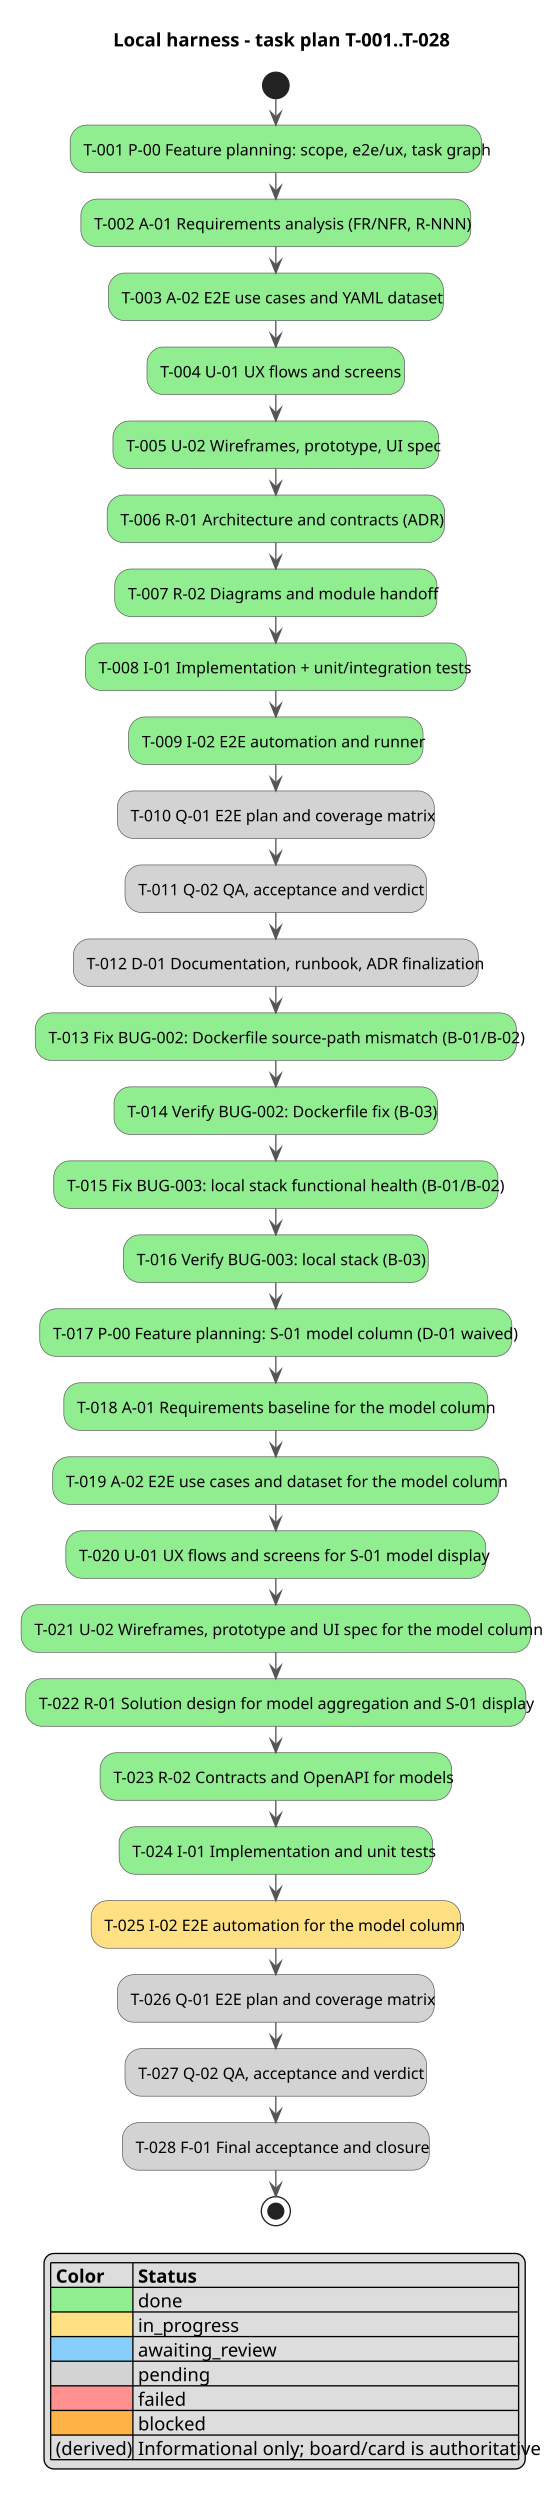
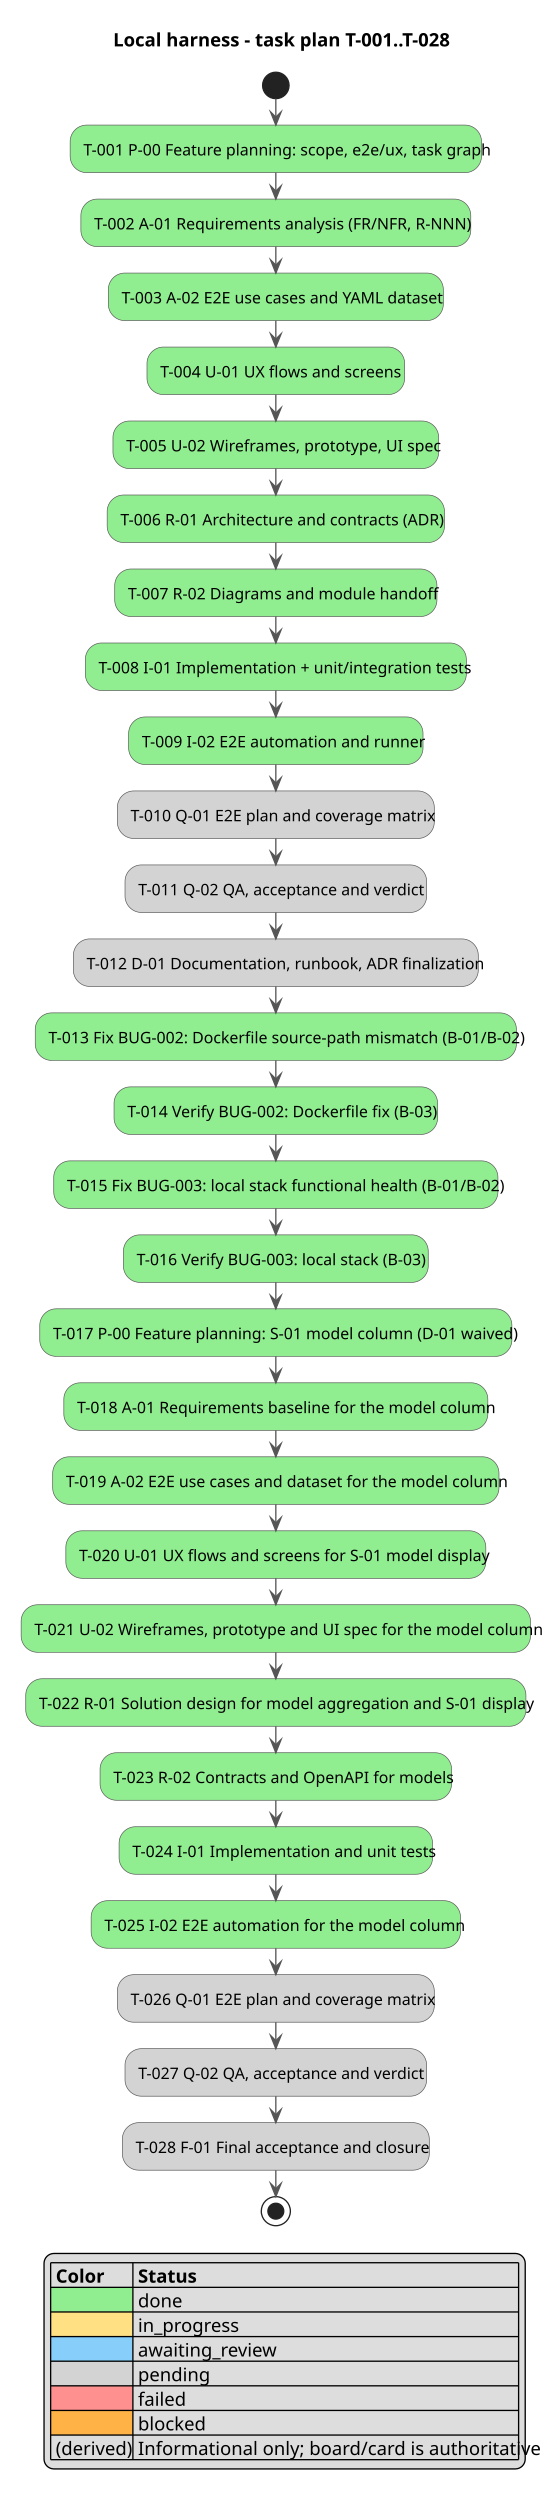
<svg xmlns="http://www.w3.org/2000/svg" version="1.1" data-diagram-type="ACTIVITY" style="width:421px;height:1891px;background:#FFFFFF;" width="421px" height="1891px" viewBox="0 0 421 1891" zoomAndPan="magnify" preserveAspectRatio="none" contentStyleType="text/css">
  <defs />
  <g font-family="sans-serif" lengthAdjust="spacing">
    <g class="title" data-source-line="5">
      <text x="85.599" y="35.107" fill="#000" font-size="14" textLength="248.076" font-weight="700" font-family="Segoe UI">Local harness - task plan T-001..T-028</text>
    </g>
    <ellipse cx="208.637" cy="64.621" rx="10" ry="10" fill="#222" style="stroke:#222;stroke-width:1;" />
    <rect x="53.072" y="94.621" width="311.129" height="35.961" fill="#90EE90" style="stroke:#555;stroke-width:0.5;" rx="12.5" ry="12.5" />
    <text x="63.072" y="117.57" fill="#000" font-size="12" textLength="291.129" font-family="Segoe UI">T-001 P-00 Feature planning: scope, e2e/ux, task graph</text>
    <rect x="61.182" y="150.582" width="294.91" height="35.961" fill="#90EE90" style="stroke:#555;stroke-width:0.5;" rx="12.5" ry="12.5" />
    <text x="71.182" y="173.531" fill="#000" font-size="12" textLength="274.91" font-family="Segoe UI">T-002 A-01 Requirements analysis (FR/NFR, R-NNN)</text>
    <rect x="81.941" y="206.543" width="253.391" height="35.961" fill="#90EE90" style="stroke:#555;stroke-width:0.5;" rx="12.5" ry="12.5" />
    <text x="91.941" y="229.492" fill="#000" font-size="12" textLength="233.391" font-family="Segoe UI">T-003 A-02 E2E use cases and YAML dataset</text>
    <rect x="111.191" y="262.504" width="194.891" height="35.961" fill="#90EE90" style="stroke:#555;stroke-width:0.5;" rx="12.5" ry="12.5" />
    <text x="121.191" y="285.453" fill="#000" font-size="12" textLength="174.891" font-family="Segoe UI">T-004 U-01 UX flows and screens</text>
    <rect x="85.451" y="318.465" width="246.371" height="35.961" fill="#90EE90" style="stroke:#555;stroke-width:0.5;" rx="12.5" ry="12.5" />
    <text x="95.451" y="341.414" fill="#000" font-size="12" textLength="226.371" font-family="Segoe UI">T-005 U-02 Wireframes, prototype, UI spec</text>
    <rect x="81.071" y="374.426" width="255.131" height="35.961" fill="#90EE90" style="stroke:#555;stroke-width:0.5;" rx="12.5" ry="12.5" />
    <text x="91.071" y="397.375" fill="#000" font-size="12" textLength="235.131" font-family="Segoe UI">T-006 R-01 Architecture and contracts (ADR)</text>
    <rect x="86.784" y="430.387" width="243.705" height="35.961" fill="#90EE90" style="stroke:#555;stroke-width:0.5;" rx="12.5" ry="12.5" />
    <text x="96.784" y="453.336" fill="#000" font-size="12" textLength="223.705" font-family="Segoe UI">T-007 R-02 Diagrams and module handoff</text>
    <rect x="64.536" y="486.348" width="288.201" height="35.961" fill="#90EE90" style="stroke:#555;stroke-width:0.5;" rx="12.5" ry="12.5" />
    <text x="74.536" y="509.297" fill="#000" font-size="12" textLength="268.201" font-family="Segoe UI">T-008 I-01 Implementation + unit/integration tests</text>
    <rect x="97.311" y="542.309" width="222.652" height="35.961" fill="#90EE90" style="stroke:#555;stroke-width:0.5;" rx="12.5" ry="12.5" />
    <text x="107.311" y="565.258" fill="#000" font-size="12" textLength="202.652" font-family="Segoe UI">T-009 I-02 E2E automation and runner</text>
    <rect x="88.768" y="598.27" width="239.738" height="35.961" fill="#D3D3D3" style="stroke:#555;stroke-width:0.5;" rx="12.5" ry="12.5" />
    <text x="98.768" y="621.219" fill="#000" font-size="12" textLength="219.738" font-family="Segoe UI">T-010 Q-01 E2E plan and coverage matrix</text>
    <rect x="94.565" y="654.23" width="228.143" height="35.961" fill="#D3D3D3" style="stroke:#555;stroke-width:0.5;" rx="12.5" ry="12.5" />
    <text x="104.565" y="677.18" fill="#000" font-size="12" textLength="208.143" font-family="Segoe UI">T-011 Q-02 QA, acceptance and verdict</text>
    <rect x="55.489" y="710.191" width="306.295" height="35.961" fill="#D3D3D3" style="stroke:#555;stroke-width:0.5;" rx="12.5" ry="12.5" />
    <text x="65.489" y="733.141" fill="#000" font-size="12" textLength="286.295" font-family="Segoe UI">T-012 D-01 Documentation, runbook, ADR finalization</text>
    <rect x="26.667" y="766.152" width="363.939" height="35.961" fill="#90EE90" style="stroke:#555;stroke-width:0.5;" rx="12.5" ry="12.5" />
    <text x="36.667" y="789.102" fill="#000" font-size="12" textLength="343.939" font-family="Segoe UI">T-013 Fix BUG-002: Dockerfile source-path mismatch (B-01/B-02)</text>
    <rect x="86.271" y="822.113" width="244.73" height="35.961" fill="#90EE90" style="stroke:#555;stroke-width:0.5;" rx="12.5" ry="12.5" />
    <text x="96.271" y="845.063" fill="#000" font-size="12" textLength="224.73" font-family="Segoe UI">T-014 Verify BUG-002: Dockerfile fix (B-03)</text>
    <rect x="40.65" y="878.074" width="335.973" height="35.961" fill="#90EE90" style="stroke:#555;stroke-width:0.5;" rx="12.5" ry="12.5" />
    <text x="50.65" y="901.023" fill="#000" font-size="12" textLength="315.973" font-family="Segoe UI">T-015 Fix BUG-003: local stack functional health (B-01/B-02)</text>
    <rect x="93.347" y="934.035" width="230.58" height="35.961" fill="#90EE90" style="stroke:#555;stroke-width:0.5;" rx="12.5" ry="12.5" />
    <text x="103.347" y="956.984" fill="#000" font-size="12" textLength="210.58" font-family="Segoe UI">T-016 Verify BUG-003: local stack (B-03)</text>
    <rect x="30.089" y="989.996" width="357.096" height="35.961" fill="#90EE90" style="stroke:#555;stroke-width:0.5;" rx="12.5" ry="12.5" />
    <text x="40.089" y="1012.945" fill="#000" font-size="12" textLength="337.096" font-family="Segoe UI">T-017 P-00 Feature planning: S-01 model column (D-01 waived)</text>
    <rect x="48.279" y="1045.957" width="320.715" height="35.961" fill="#90EE90" style="stroke:#555;stroke-width:0.5;" rx="12.5" ry="12.5" />
    <text x="58.279" y="1068.906" fill="#000" font-size="12" textLength="300.715" font-family="Segoe UI">T-018 A-01 Requirements baseline for the model column</text>
    <rect x="39.856" y="1101.918" width="337.561" height="35.961" fill="#90EE90" style="stroke:#555;stroke-width:0.5;" rx="12.5" ry="12.5" />
    <text x="49.856" y="1124.867" fill="#000" font-size="12" textLength="317.561" font-family="Segoe UI">T-019 A-02 E2E use cases and dataset for the model column</text>
    <rect x="49.806" y="1157.879" width="317.662" height="35.961" fill="#90EE90" style="stroke:#555;stroke-width:0.5;" rx="12.5" ry="12.5" />
    <text x="59.806" y="1180.828" fill="#000" font-size="12" textLength="297.662" font-family="Segoe UI">T-020 U-01 UX flows and screens for S-01 model display</text>
    <rect x="16" y="1213.84" width="385.273" height="35.961" fill="#90EE90" style="stroke:#555;stroke-width:0.5;" rx="12.5" ry="12.5" />
    <text x="26" y="1236.789" fill="#000" font-size="12" textLength="365.273" font-family="Segoe UI">T-021 U-02 Wireframes, prototype and UI spec for the model column</text>
    <rect x="19.475" y="1269.801" width="378.324" height="35.961" fill="#90EE90" style="stroke:#555;stroke-width:0.5;" rx="12.5" ry="12.5" />
    <text x="29.475" y="1292.75" fill="#000" font-size="12" textLength="358.324" font-family="Segoe UI">T-022 R-01 Solution design for model aggregation and S-01 display</text>
    <rect x="75.698" y="1325.762" width="265.877" height="35.961" fill="#90EE90" style="stroke:#555;stroke-width:0.5;" rx="12.5" ry="12.5" />
    <text x="85.698" y="1348.711" fill="#000" font-size="12" textLength="245.877" font-family="Segoe UI">T-023 R-02 Contracts and OpenAPI for models</text>
    <rect x="90.086" y="1381.723" width="237.102" height="35.961" fill="#90EE90" style="stroke:#555;stroke-width:0.5;" rx="12.5" ry="12.5" />
    <text x="100.086" y="1404.672" fill="#000" font-size="12" textLength="217.102" font-family="Segoe UI">T-024 I-01 Implementation and unit tests</text>
-     <rect x="68.948" y="1437.684" width="279.377" height="35.961" fill="#FFE082" style="stroke:#555;stroke-width:0.5;" rx="12.5" ry="12.5" />
+     <rect x="68.948" y="1437.684" width="279.377" height="35.961" fill="#90EE90" style="stroke:#555;stroke-width:0.5;" rx="12.5" ry="12.5" />
    <text x="78.948" y="1460.633" fill="#000" font-size="12" textLength="259.377" font-family="Segoe UI">T-025 I-02 E2E automation for the model column</text>
    <rect x="88.768" y="1493.645" width="239.738" height="35.961" fill="#D3D3D3" style="stroke:#555;stroke-width:0.5;" rx="12.5" ry="12.5" />
    <text x="98.768" y="1516.594" fill="#000" font-size="12" textLength="219.738" font-family="Segoe UI">T-026 Q-01 E2E plan and coverage matrix</text>
    <rect x="94.565" y="1549.605" width="228.143" height="35.961" fill="#D3D3D3" style="stroke:#555;stroke-width:0.5;" rx="12.5" ry="12.5" />
    <text x="104.565" y="1572.555" fill="#000" font-size="12" textLength="208.143" font-family="Segoe UI">T-027 Q-02 QA, acceptance and verdict</text>
    <rect x="92.553" y="1605.566" width="232.168" height="35.961" fill="#D3D3D3" style="stroke:#555;stroke-width:0.5;" rx="12.5" ry="12.5" />
    <text x="102.553" y="1628.516" fill="#000" font-size="12" textLength="212.168" font-family="Segoe UI">T-028 F-01 Final acceptance and closure</text>
    <ellipse cx="208.637" cy="1672.527" rx="11" ry="11" fill="none" style="stroke:#222;stroke-width:1;" />
    <ellipse cx="208.637" cy="1672.527" rx="6" ry="6" fill="#222" style="stroke:#222;stroke-width:1;" />
    <line x1="208.637" y1="74.621" x2="208.637" y2="94.621" style="stroke:#555;stroke-width:1;" />
    <polygon points="204.637,84.621,208.637,94.621,212.637,84.621,208.637,88.621" fill="#555" style="stroke:#555;stroke-width:1;stroke-linejoin:miter;stroke-miterlimit:10;" />
    <line x1="208.637" y1="130.582" x2="208.637" y2="150.582" style="stroke:#555;stroke-width:1;" />
    <polygon points="204.637,140.582,208.637,150.582,212.637,140.582,208.637,144.582" fill="#555" style="stroke:#555;stroke-width:1;stroke-linejoin:miter;stroke-miterlimit:10;" />
    <line x1="208.637" y1="186.543" x2="208.637" y2="206.543" style="stroke:#555;stroke-width:1;" />
    <polygon points="204.637,196.543,208.637,206.543,212.637,196.543,208.637,200.543" fill="#555" style="stroke:#555;stroke-width:1;stroke-linejoin:miter;stroke-miterlimit:10;" />
    <line x1="208.637" y1="242.504" x2="208.637" y2="262.504" style="stroke:#555;stroke-width:1;" />
    <polygon points="204.637,252.504,208.637,262.504,212.637,252.504,208.637,256.504" fill="#555" style="stroke:#555;stroke-width:1;stroke-linejoin:miter;stroke-miterlimit:10;" />
    <line x1="208.637" y1="298.465" x2="208.637" y2="318.465" style="stroke:#555;stroke-width:1;" />
    <polygon points="204.637,308.465,208.637,318.465,212.637,308.465,208.637,312.465" fill="#555" style="stroke:#555;stroke-width:1;stroke-linejoin:miter;stroke-miterlimit:10;" />
    <line x1="208.637" y1="354.426" x2="208.637" y2="374.426" style="stroke:#555;stroke-width:1;" />
    <polygon points="204.637,364.426,208.637,374.426,212.637,364.426,208.637,368.426" fill="#555" style="stroke:#555;stroke-width:1;stroke-linejoin:miter;stroke-miterlimit:10;" />
    <line x1="208.637" y1="410.387" x2="208.637" y2="430.387" style="stroke:#555;stroke-width:1;" />
    <polygon points="204.637,420.387,208.637,430.387,212.637,420.387,208.637,424.387" fill="#555" style="stroke:#555;stroke-width:1;stroke-linejoin:miter;stroke-miterlimit:10;" />
    <line x1="208.637" y1="466.348" x2="208.637" y2="486.348" style="stroke:#555;stroke-width:1;" />
    <polygon points="204.637,476.348,208.637,486.348,212.637,476.348,208.637,480.348" fill="#555" style="stroke:#555;stroke-width:1;stroke-linejoin:miter;stroke-miterlimit:10;" />
    <line x1="208.637" y1="522.309" x2="208.637" y2="542.309" style="stroke:#555;stroke-width:1;" />
    <polygon points="204.637,532.309,208.637,542.309,212.637,532.309,208.637,536.309" fill="#555" style="stroke:#555;stroke-width:1;stroke-linejoin:miter;stroke-miterlimit:10;" />
    <line x1="208.637" y1="578.27" x2="208.637" y2="598.27" style="stroke:#555;stroke-width:1;" />
    <polygon points="204.637,588.27,208.637,598.27,212.637,588.27,208.637,592.27" fill="#555" style="stroke:#555;stroke-width:1;stroke-linejoin:miter;stroke-miterlimit:10;" />
    <line x1="208.637" y1="634.23" x2="208.637" y2="654.23" style="stroke:#555;stroke-width:1;" />
    <polygon points="204.637,644.23,208.637,654.23,212.637,644.23,208.637,648.23" fill="#555" style="stroke:#555;stroke-width:1;stroke-linejoin:miter;stroke-miterlimit:10;" />
    <line x1="208.637" y1="690.191" x2="208.637" y2="710.191" style="stroke:#555;stroke-width:1;" />
    <polygon points="204.637,700.191,208.637,710.191,212.637,700.191,208.637,704.191" fill="#555" style="stroke:#555;stroke-width:1;stroke-linejoin:miter;stroke-miterlimit:10;" />
    <line x1="208.637" y1="746.152" x2="208.637" y2="766.152" style="stroke:#555;stroke-width:1;" />
    <polygon points="204.637,756.152,208.637,766.152,212.637,756.152,208.637,760.152" fill="#555" style="stroke:#555;stroke-width:1;stroke-linejoin:miter;stroke-miterlimit:10;" />
    <line x1="208.637" y1="802.113" x2="208.637" y2="822.113" style="stroke:#555;stroke-width:1;" />
    <polygon points="204.637,812.113,208.637,822.113,212.637,812.113,208.637,816.113" fill="#555" style="stroke:#555;stroke-width:1;stroke-linejoin:miter;stroke-miterlimit:10;" />
    <line x1="208.637" y1="858.074" x2="208.637" y2="878.074" style="stroke:#555;stroke-width:1;" />
    <polygon points="204.637,868.074,208.637,878.074,212.637,868.074,208.637,872.074" fill="#555" style="stroke:#555;stroke-width:1;stroke-linejoin:miter;stroke-miterlimit:10;" />
    <line x1="208.637" y1="914.035" x2="208.637" y2="934.035" style="stroke:#555;stroke-width:1;" />
    <polygon points="204.637,924.035,208.637,934.035,212.637,924.035,208.637,928.035" fill="#555" style="stroke:#555;stroke-width:1;stroke-linejoin:miter;stroke-miterlimit:10;" />
    <line x1="208.637" y1="969.996" x2="208.637" y2="989.996" style="stroke:#555;stroke-width:1;" />
    <polygon points="204.637,979.996,208.637,989.996,212.637,979.996,208.637,983.996" fill="#555" style="stroke:#555;stroke-width:1;stroke-linejoin:miter;stroke-miterlimit:10;" />
    <line x1="208.637" y1="1025.957" x2="208.637" y2="1045.957" style="stroke:#555;stroke-width:1;" />
    <polygon points="204.637,1035.957,208.637,1045.957,212.637,1035.957,208.637,1039.957" fill="#555" style="stroke:#555;stroke-width:1;stroke-linejoin:miter;stroke-miterlimit:10;" />
    <line x1="208.637" y1="1081.918" x2="208.637" y2="1101.918" style="stroke:#555;stroke-width:1;" />
    <polygon points="204.637,1091.918,208.637,1101.918,212.637,1091.918,208.637,1095.918" fill="#555" style="stroke:#555;stroke-width:1;stroke-linejoin:miter;stroke-miterlimit:10;" />
    <line x1="208.637" y1="1137.879" x2="208.637" y2="1157.879" style="stroke:#555;stroke-width:1;" />
    <polygon points="204.637,1147.879,208.637,1157.879,212.637,1147.879,208.637,1151.879" fill="#555" style="stroke:#555;stroke-width:1;stroke-linejoin:miter;stroke-miterlimit:10;" />
    <line x1="208.637" y1="1193.84" x2="208.637" y2="1213.84" style="stroke:#555;stroke-width:1;" />
    <polygon points="204.637,1203.84,208.637,1213.84,212.637,1203.84,208.637,1207.84" fill="#555" style="stroke:#555;stroke-width:1;stroke-linejoin:miter;stroke-miterlimit:10;" />
    <line x1="208.637" y1="1249.801" x2="208.637" y2="1269.801" style="stroke:#555;stroke-width:1;" />
    <polygon points="204.637,1259.801,208.637,1269.801,212.637,1259.801,208.637,1263.801" fill="#555" style="stroke:#555;stroke-width:1;stroke-linejoin:miter;stroke-miterlimit:10;" />
    <line x1="208.637" y1="1305.762" x2="208.637" y2="1325.762" style="stroke:#555;stroke-width:1;" />
    <polygon points="204.637,1315.762,208.637,1325.762,212.637,1315.762,208.637,1319.762" fill="#555" style="stroke:#555;stroke-width:1;stroke-linejoin:miter;stroke-miterlimit:10;" />
    <line x1="208.637" y1="1361.723" x2="208.637" y2="1381.723" style="stroke:#555;stroke-width:1;" />
    <polygon points="204.637,1371.723,208.637,1381.723,212.637,1371.723,208.637,1375.723" fill="#555" style="stroke:#555;stroke-width:1;stroke-linejoin:miter;stroke-miterlimit:10;" />
    <line x1="208.637" y1="1417.684" x2="208.637" y2="1437.684" style="stroke:#555;stroke-width:1;" />
    <polygon points="204.637,1427.684,208.637,1437.684,212.637,1427.684,208.637,1431.684" fill="#555" style="stroke:#555;stroke-width:1;stroke-linejoin:miter;stroke-miterlimit:10;" />
    <line x1="208.637" y1="1473.645" x2="208.637" y2="1493.645" style="stroke:#555;stroke-width:1;" />
    <polygon points="204.637,1483.645,208.637,1493.645,212.637,1483.645,208.637,1487.645" fill="#555" style="stroke:#555;stroke-width:1;stroke-linejoin:miter;stroke-miterlimit:10;" />
    <line x1="208.637" y1="1529.605" x2="208.637" y2="1549.605" style="stroke:#555;stroke-width:1;" />
    <polygon points="204.637,1539.605,208.637,1549.605,212.637,1539.605,208.637,1543.605" fill="#555" style="stroke:#555;stroke-width:1;stroke-linejoin:miter;stroke-miterlimit:10;" />
    <line x1="208.637" y1="1585.566" x2="208.637" y2="1605.566" style="stroke:#555;stroke-width:1;" />
    <polygon points="204.637,1595.566,208.637,1605.566,212.637,1595.566,208.637,1599.566" fill="#555" style="stroke:#555;stroke-width:1;stroke-linejoin:miter;stroke-miterlimit:10;" />
    <line x1="208.637" y1="1641.527" x2="208.637" y2="1661.527" style="stroke:#555;stroke-width:1;" />
    <polygon points="204.637,1651.527,208.637,1661.527,212.637,1651.527,208.637,1655.527" fill="#555" style="stroke:#555;stroke-width:1;stroke-linejoin:miter;stroke-miterlimit:10;" />
    <g class="legend" data-source-line="38">
      <rect x="33.309" y="1704.527" width="363.965" height="162.969" fill="#DDD" style="stroke:#000;stroke-width:1;" rx="7.5" ry="7.5" />
      <text x="42.171" y="1726.635" fill="#000" font-size="14" textLength="35.403" font-weight="700" font-family="Segoe UI">Color</text>
      <text x="104.385" y="1726.635" fill="#000" font-size="14" textLength="40.906" font-weight="700" font-family="Segoe UI">Status</text>
      <rect x="38.309" y="1730.148" width="62.214" height="18.621" fill="#90EE90" style="stroke:none;" />
      <text x="38.309" y="1745.256" fill="#000" font-size="14" font-family="Segoe UI"> </text>
      <text x="104.357" y="1745.256" fill="#000" font-size="14" textLength="31.691" font-family="Segoe UI">done</text>
      <rect x="38.309" y="1748.77" width="62.214" height="18.621" fill="#FFE082" style="stroke:none;" />
      <text x="38.309" y="1763.877" fill="#000" font-size="14" font-family="Segoe UI"> </text>
      <text x="104.357" y="1763.877" fill="#000" font-size="14" textLength="70.738" font-family="Segoe UI">in_progress</text>
      <rect x="38.309" y="1767.391" width="62.214" height="18.621" fill="#87CEFA" style="stroke:none;" />
      <text x="38.309" y="1782.498" fill="#000" font-size="14" font-family="Segoe UI"> </text>
      <text x="104.357" y="1782.498" fill="#000" font-size="14" textLength="97.59" font-family="Segoe UI">awaiting_review</text>
      <rect x="38.309" y="1786.012" width="62.214" height="18.621" fill="#D3D3D3" style="stroke:none;" />
      <text x="38.309" y="1801.119" fill="#000" font-size="14" font-family="Segoe UI"> </text>
      <text x="104.357" y="1801.119" fill="#000" font-size="14" textLength="51.276" font-family="Segoe UI">pending</text>
      <rect x="38.309" y="1804.633" width="62.214" height="18.621" fill="#FF9090" style="stroke:none;" />
      <text x="38.309" y="1819.74" fill="#000" font-size="14" font-family="Segoe UI"> </text>
      <text x="104.357" y="1819.74" fill="#000" font-size="14" textLength="33.852" font-family="Segoe UI">failed</text>
      <rect x="38.309" y="1823.254" width="62.214" height="18.621" fill="#FFB347" style="stroke:none;" />
      <text x="38.309" y="1838.361" fill="#000" font-size="14" font-family="Segoe UI"> </text>
      <text x="104.357" y="1838.361" fill="#000" font-size="14" textLength="48.815" font-family="Segoe UI">blocked</text>
      <text x="42.144" y="1856.982" fill="#000" font-size="14" textLength="54.544" font-family="Segoe UI">(derived)</text>
      <text x="104.357" y="1856.982" fill="#000" font-size="14" textLength="284.081" font-family="Segoe UI">Informational only; board/card is authoritative</text>
      <line x1="38.309" y1="1711.527" x2="392.273" y2="1711.527" style="stroke:#000;stroke-width:1;" />
      <line x1="38.309" y1="1730.148" x2="392.273" y2="1730.148" style="stroke:#000;stroke-width:1;" />
      <line x1="38.309" y1="1748.77" x2="392.273" y2="1748.77" style="stroke:#000;stroke-width:1;" />
      <line x1="38.309" y1="1767.391" x2="392.273" y2="1767.391" style="stroke:#000;stroke-width:1;" />
      <line x1="38.309" y1="1786.012" x2="392.273" y2="1786.012" style="stroke:#000;stroke-width:1;" />
      <line x1="38.309" y1="1804.633" x2="392.273" y2="1804.633" style="stroke:#000;stroke-width:1;" />
      <line x1="38.309" y1="1823.254" x2="392.273" y2="1823.254" style="stroke:#000;stroke-width:1;" />
      <line x1="38.309" y1="1841.875" x2="392.273" y2="1841.875" style="stroke:#000;stroke-width:1;" />
      <line x1="38.309" y1="1860.496" x2="392.273" y2="1860.496" style="stroke:#000;stroke-width:1;" />
      <line x1="38.309" y1="1711.527" x2="38.309" y2="1860.496" style="stroke:#000;stroke-width:1;" />
      <line x1="100.522" y1="1711.527" x2="100.522" y2="1860.496" style="stroke:#000;stroke-width:1;" />
      <line x1="392.273" y1="1711.527" x2="392.273" y2="1860.496" style="stroke:#000;stroke-width:1;" />
    </g>
  </g>
</svg>
